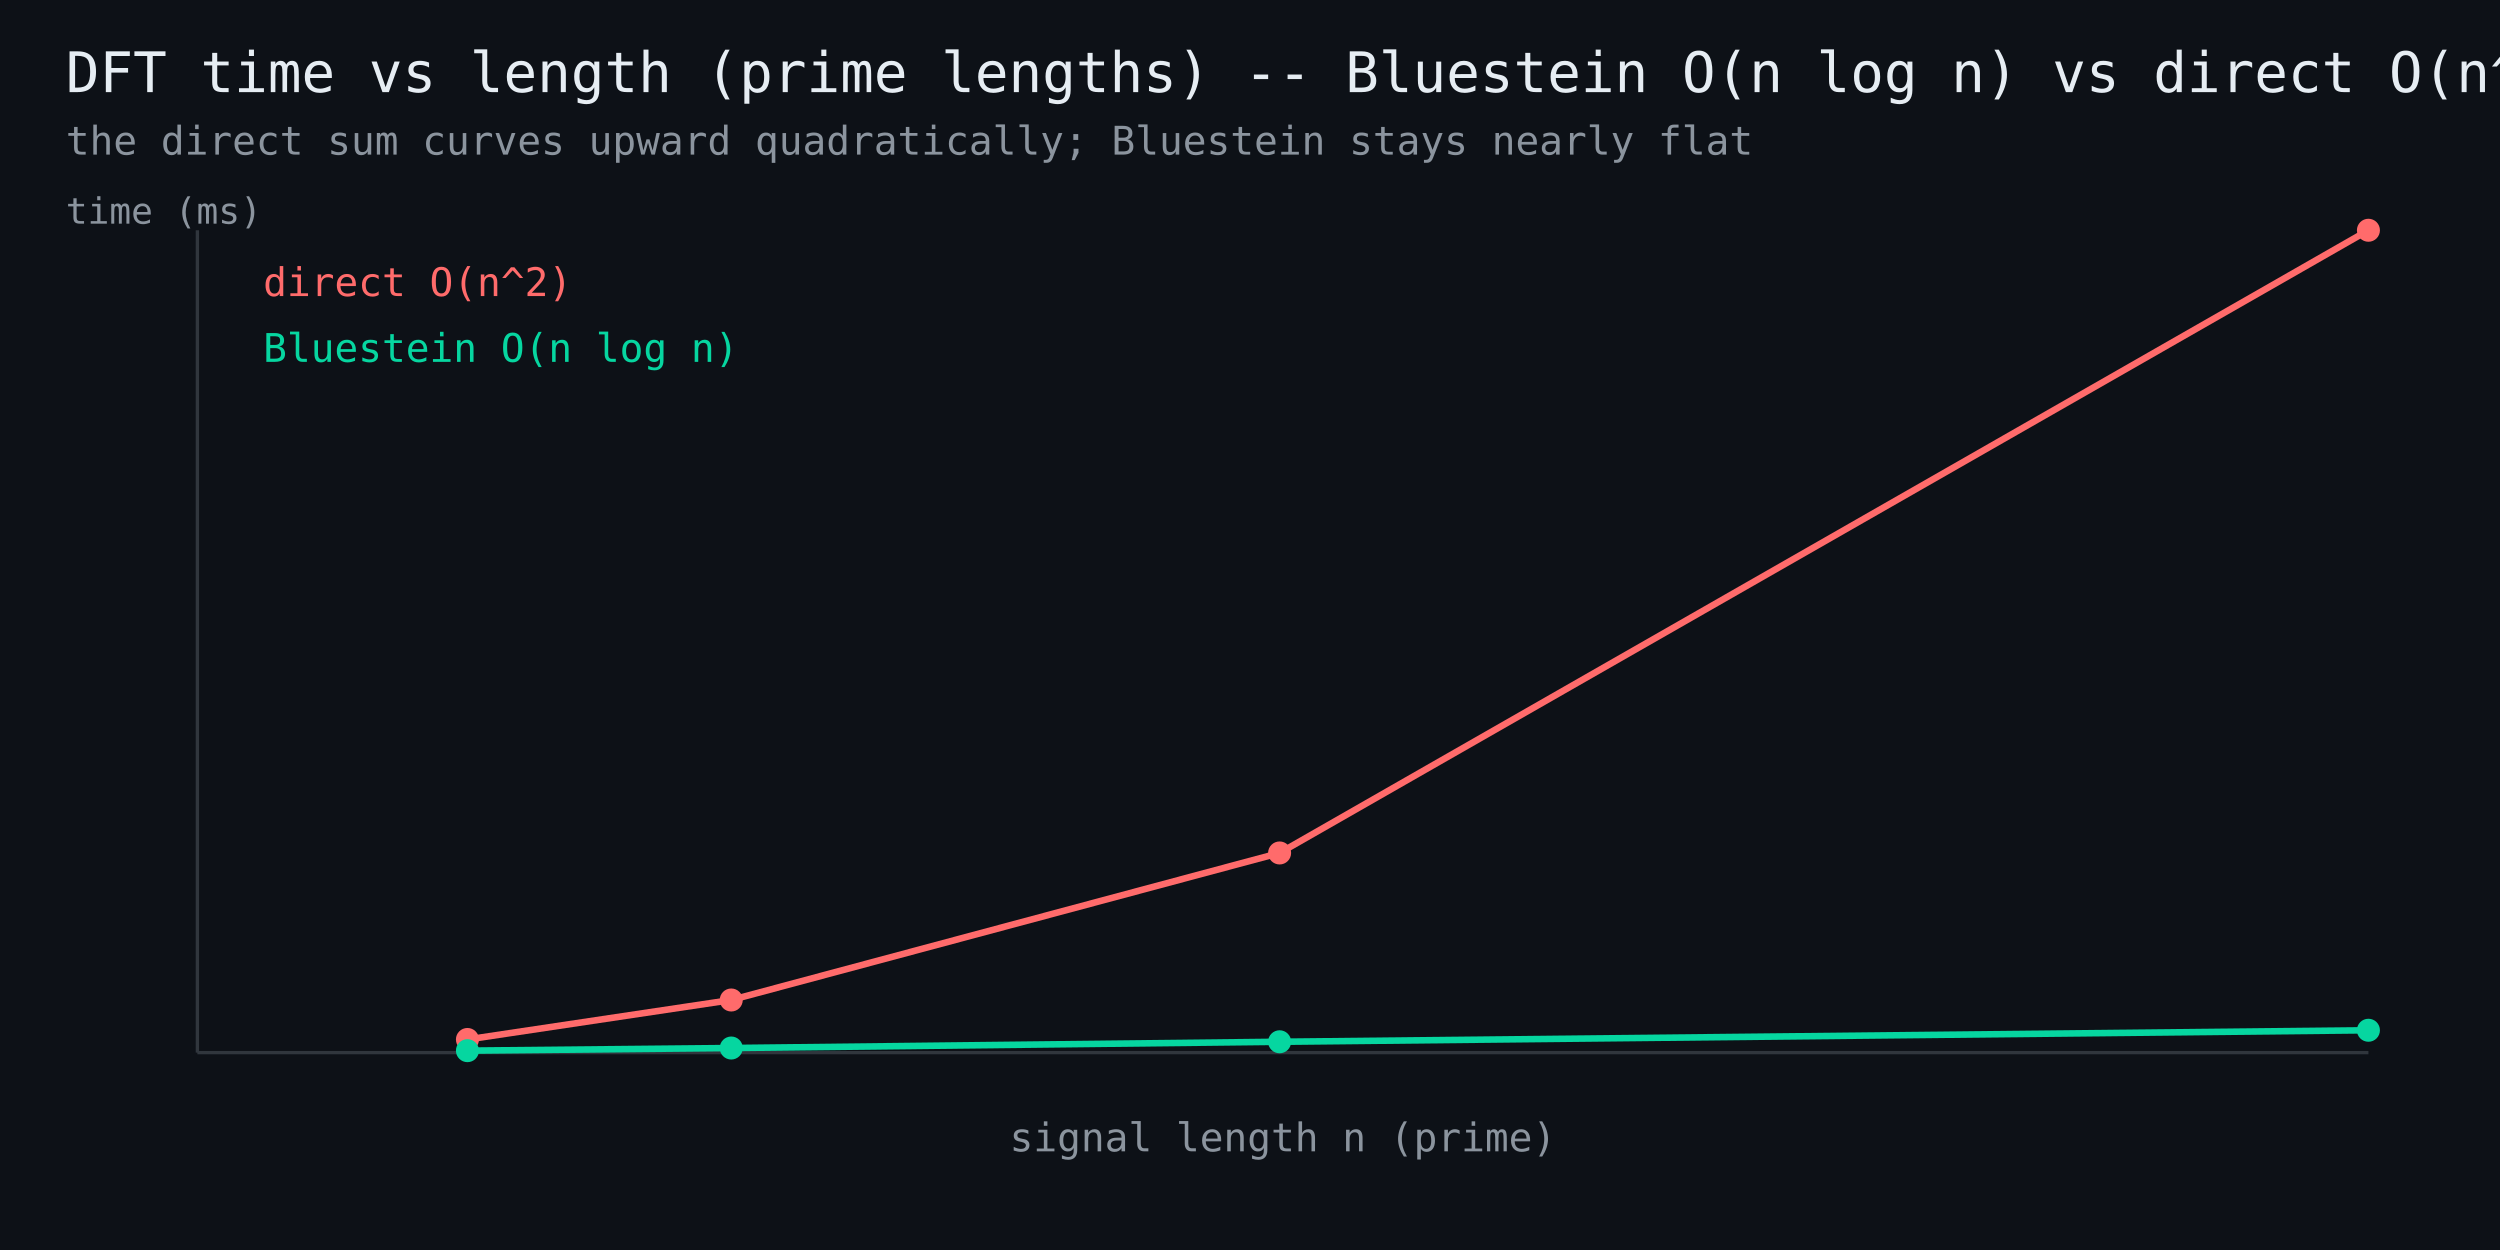
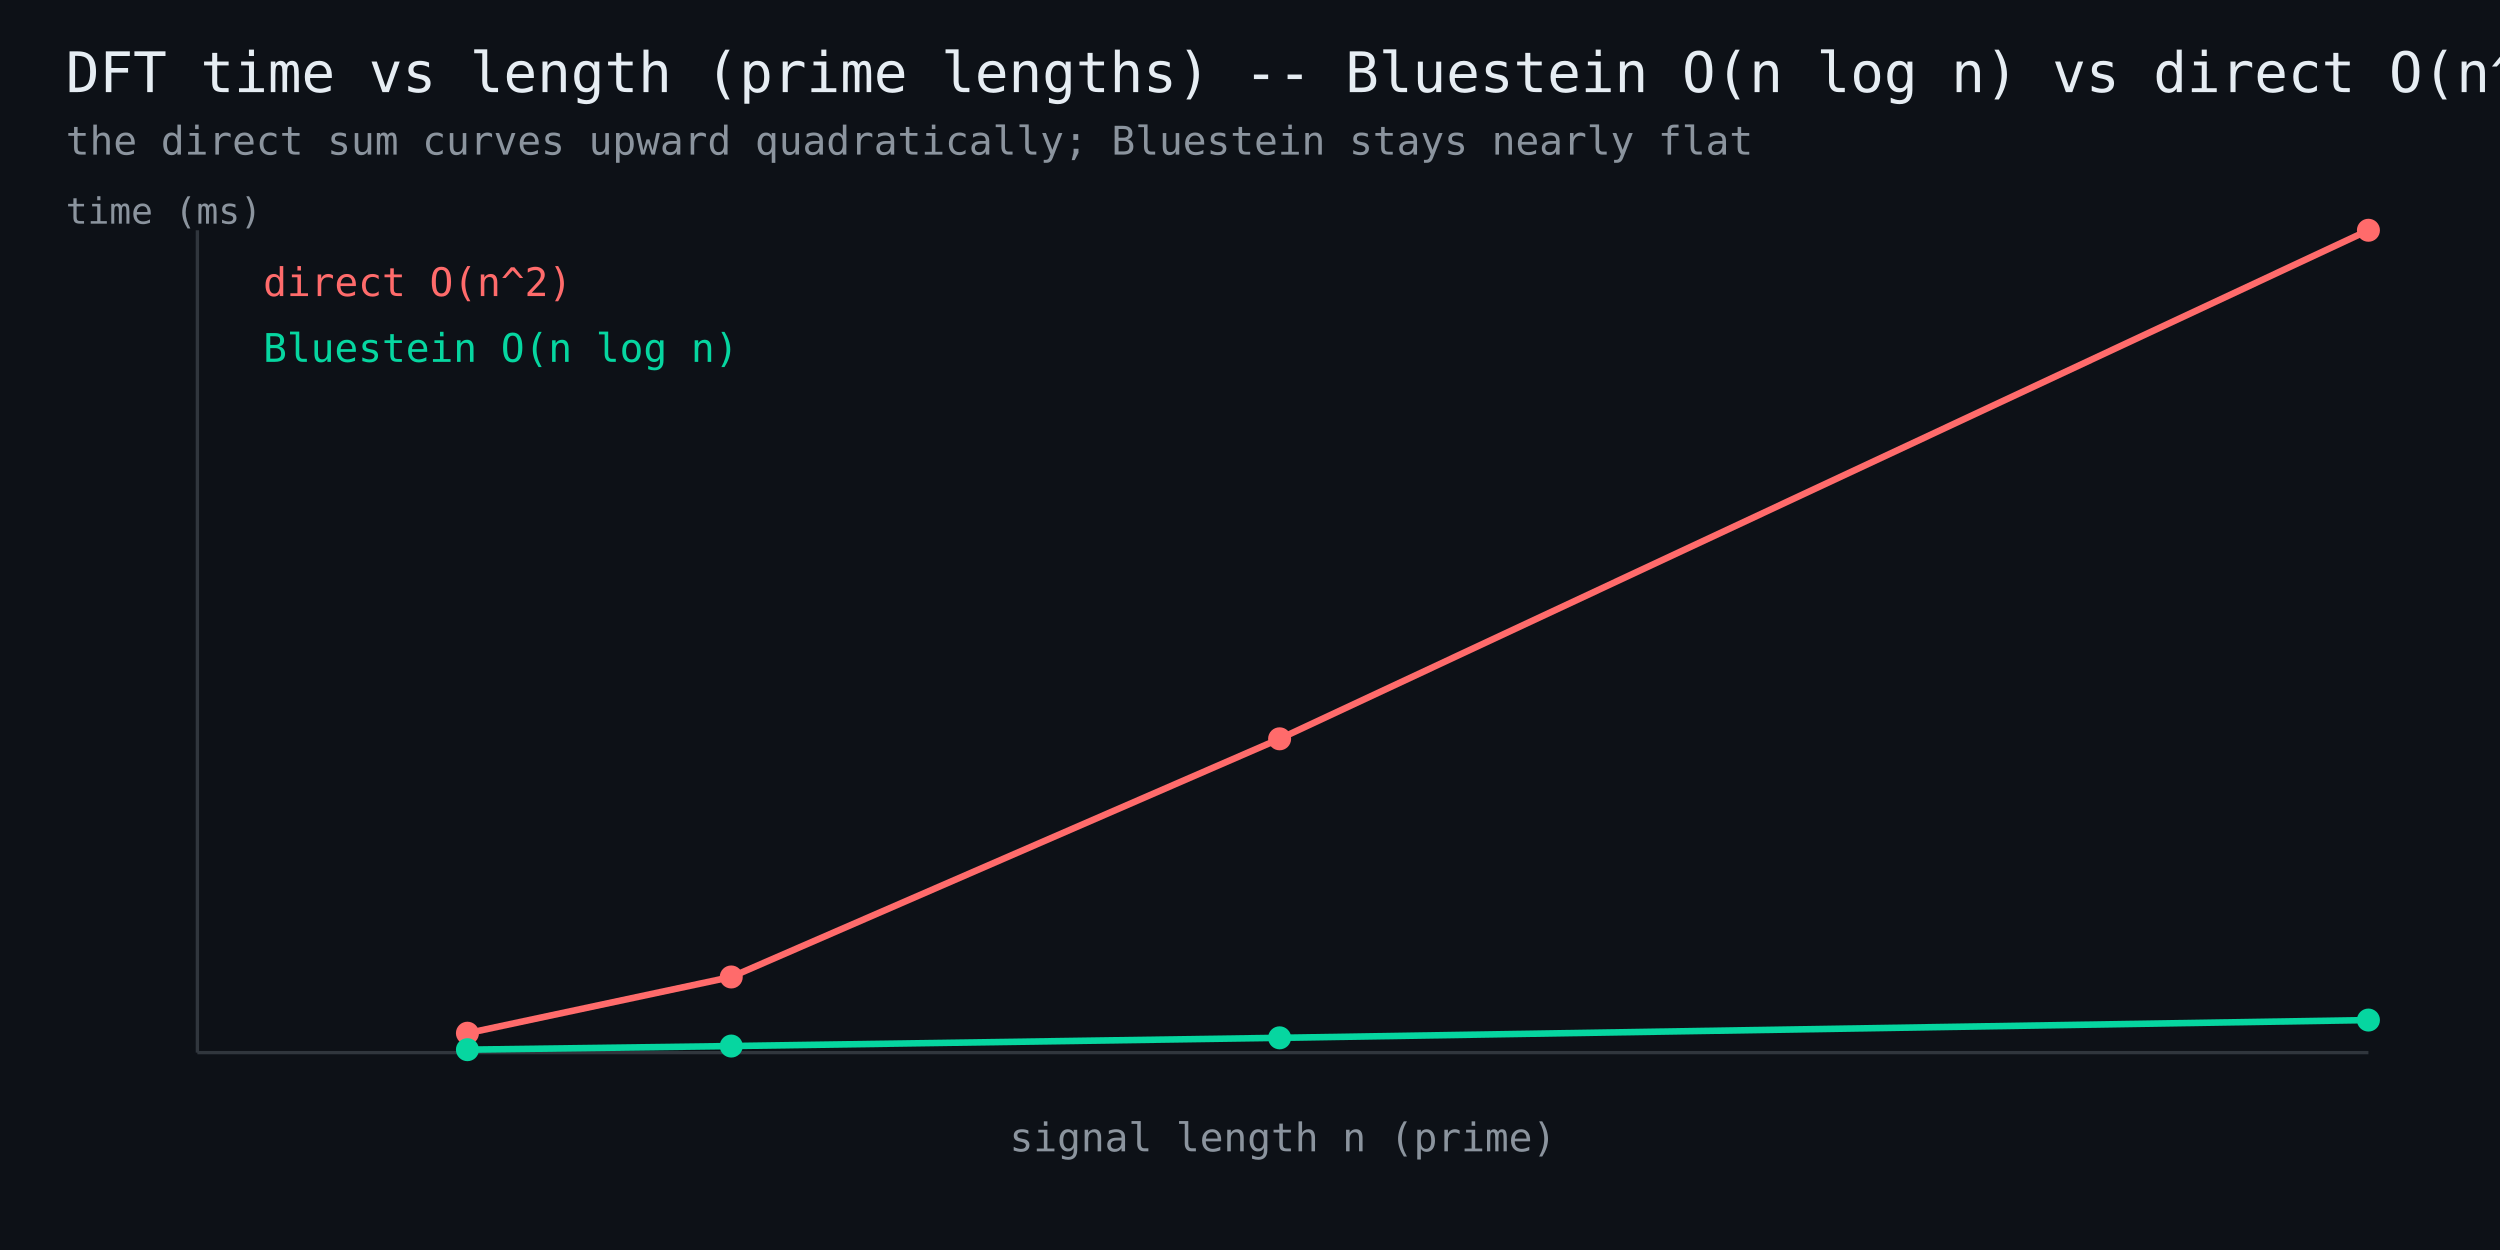
<svg xmlns="http://www.w3.org/2000/svg" width="760" height="380" viewBox="0 0 760 380" font-family="monospace">
  <rect width="760" height="380" fill="#0d1117" />
  <text x="20" y="28" fill="#e6edf3" font-size="17">DFT time vs length (prime lengths) -- Bluestein O(n log n) vs direct O(n^2)</text>
  <text x="20" y="47" fill="#8b949e" font-size="12">the direct sum curves upward quadratically; Bluestein stays nearly flat</text>
  <line x1="60" y1="320" x2="720" y2="320" stroke="#30363d" stroke-width="1" />
  <line x1="60" y1="320" x2="60" y2="70" stroke="#30363d" stroke-width="1" />
-   <polyline points="142.1,316.0 222.3,304.0 389.0,259.3 720.0,70.0" fill="none" stroke="#ff6b6b" stroke-width="2" />
-   <circle cx="142.1" cy="316.0" r="3.5" fill="#ff6b6b" />
-   <circle cx="222.3" cy="304.0" r="3.5" fill="#ff6b6b" />
-   <circle cx="389.0" cy="259.3" r="3.5" fill="#ff6b6b" />
+   <polyline points="142.1,314.1 222.3,297.0 389.0,224.6 720.0,70.0" fill="none" stroke="#ff6b6b" stroke-width="2" />
+   <circle cx="142.1" cy="314.1" r="3.5" fill="#ff6b6b" />
+   <circle cx="222.3" cy="297.0" r="3.5" fill="#ff6b6b" />
+   <circle cx="389.0" cy="224.6" r="3.5" fill="#ff6b6b" />
  <circle cx="720.0" cy="70.0" r="3.5" fill="#ff6b6b" />
  <text x="80" y="90" fill="#ff6b6b" font-size="12">direct O(n^2)</text>
-   <polyline points="142.1,319.4 222.3,318.6 389.0,316.7 720.0,313.2" fill="none" stroke="#06d6a0" stroke-width="2" />
-   <circle cx="142.1" cy="319.4" r="3.5" fill="#06d6a0" />
-   <circle cx="222.3" cy="318.6" r="3.5" fill="#06d6a0" />
-   <circle cx="389.0" cy="316.7" r="3.5" fill="#06d6a0" />
-   <circle cx="720.0" cy="313.2" r="3.5" fill="#06d6a0" />
+   <polyline points="142.1,319.1 222.3,318.0 389.0,315.5 720.0,310.1" fill="none" stroke="#06d6a0" stroke-width="2" />
+   <circle cx="142.1" cy="319.1" r="3.5" fill="#06d6a0" />
+   <circle cx="222.3" cy="318.0" r="3.5" fill="#06d6a0" />
+   <circle cx="389.0" cy="315.5" r="3.5" fill="#06d6a0" />
+   <circle cx="720.0" cy="310.1" r="3.5" fill="#06d6a0" />
  <text x="80" y="110" fill="#06d6a0" font-size="12">Bluestein O(n log n)</text>
  <text x="390" y="350" fill="#8b949e" font-size="12" text-anchor="middle">signal length n (prime)</text>
  <text x="20" y="68" fill="#8b949e" font-size="11">time (ms)</text>
</svg>
